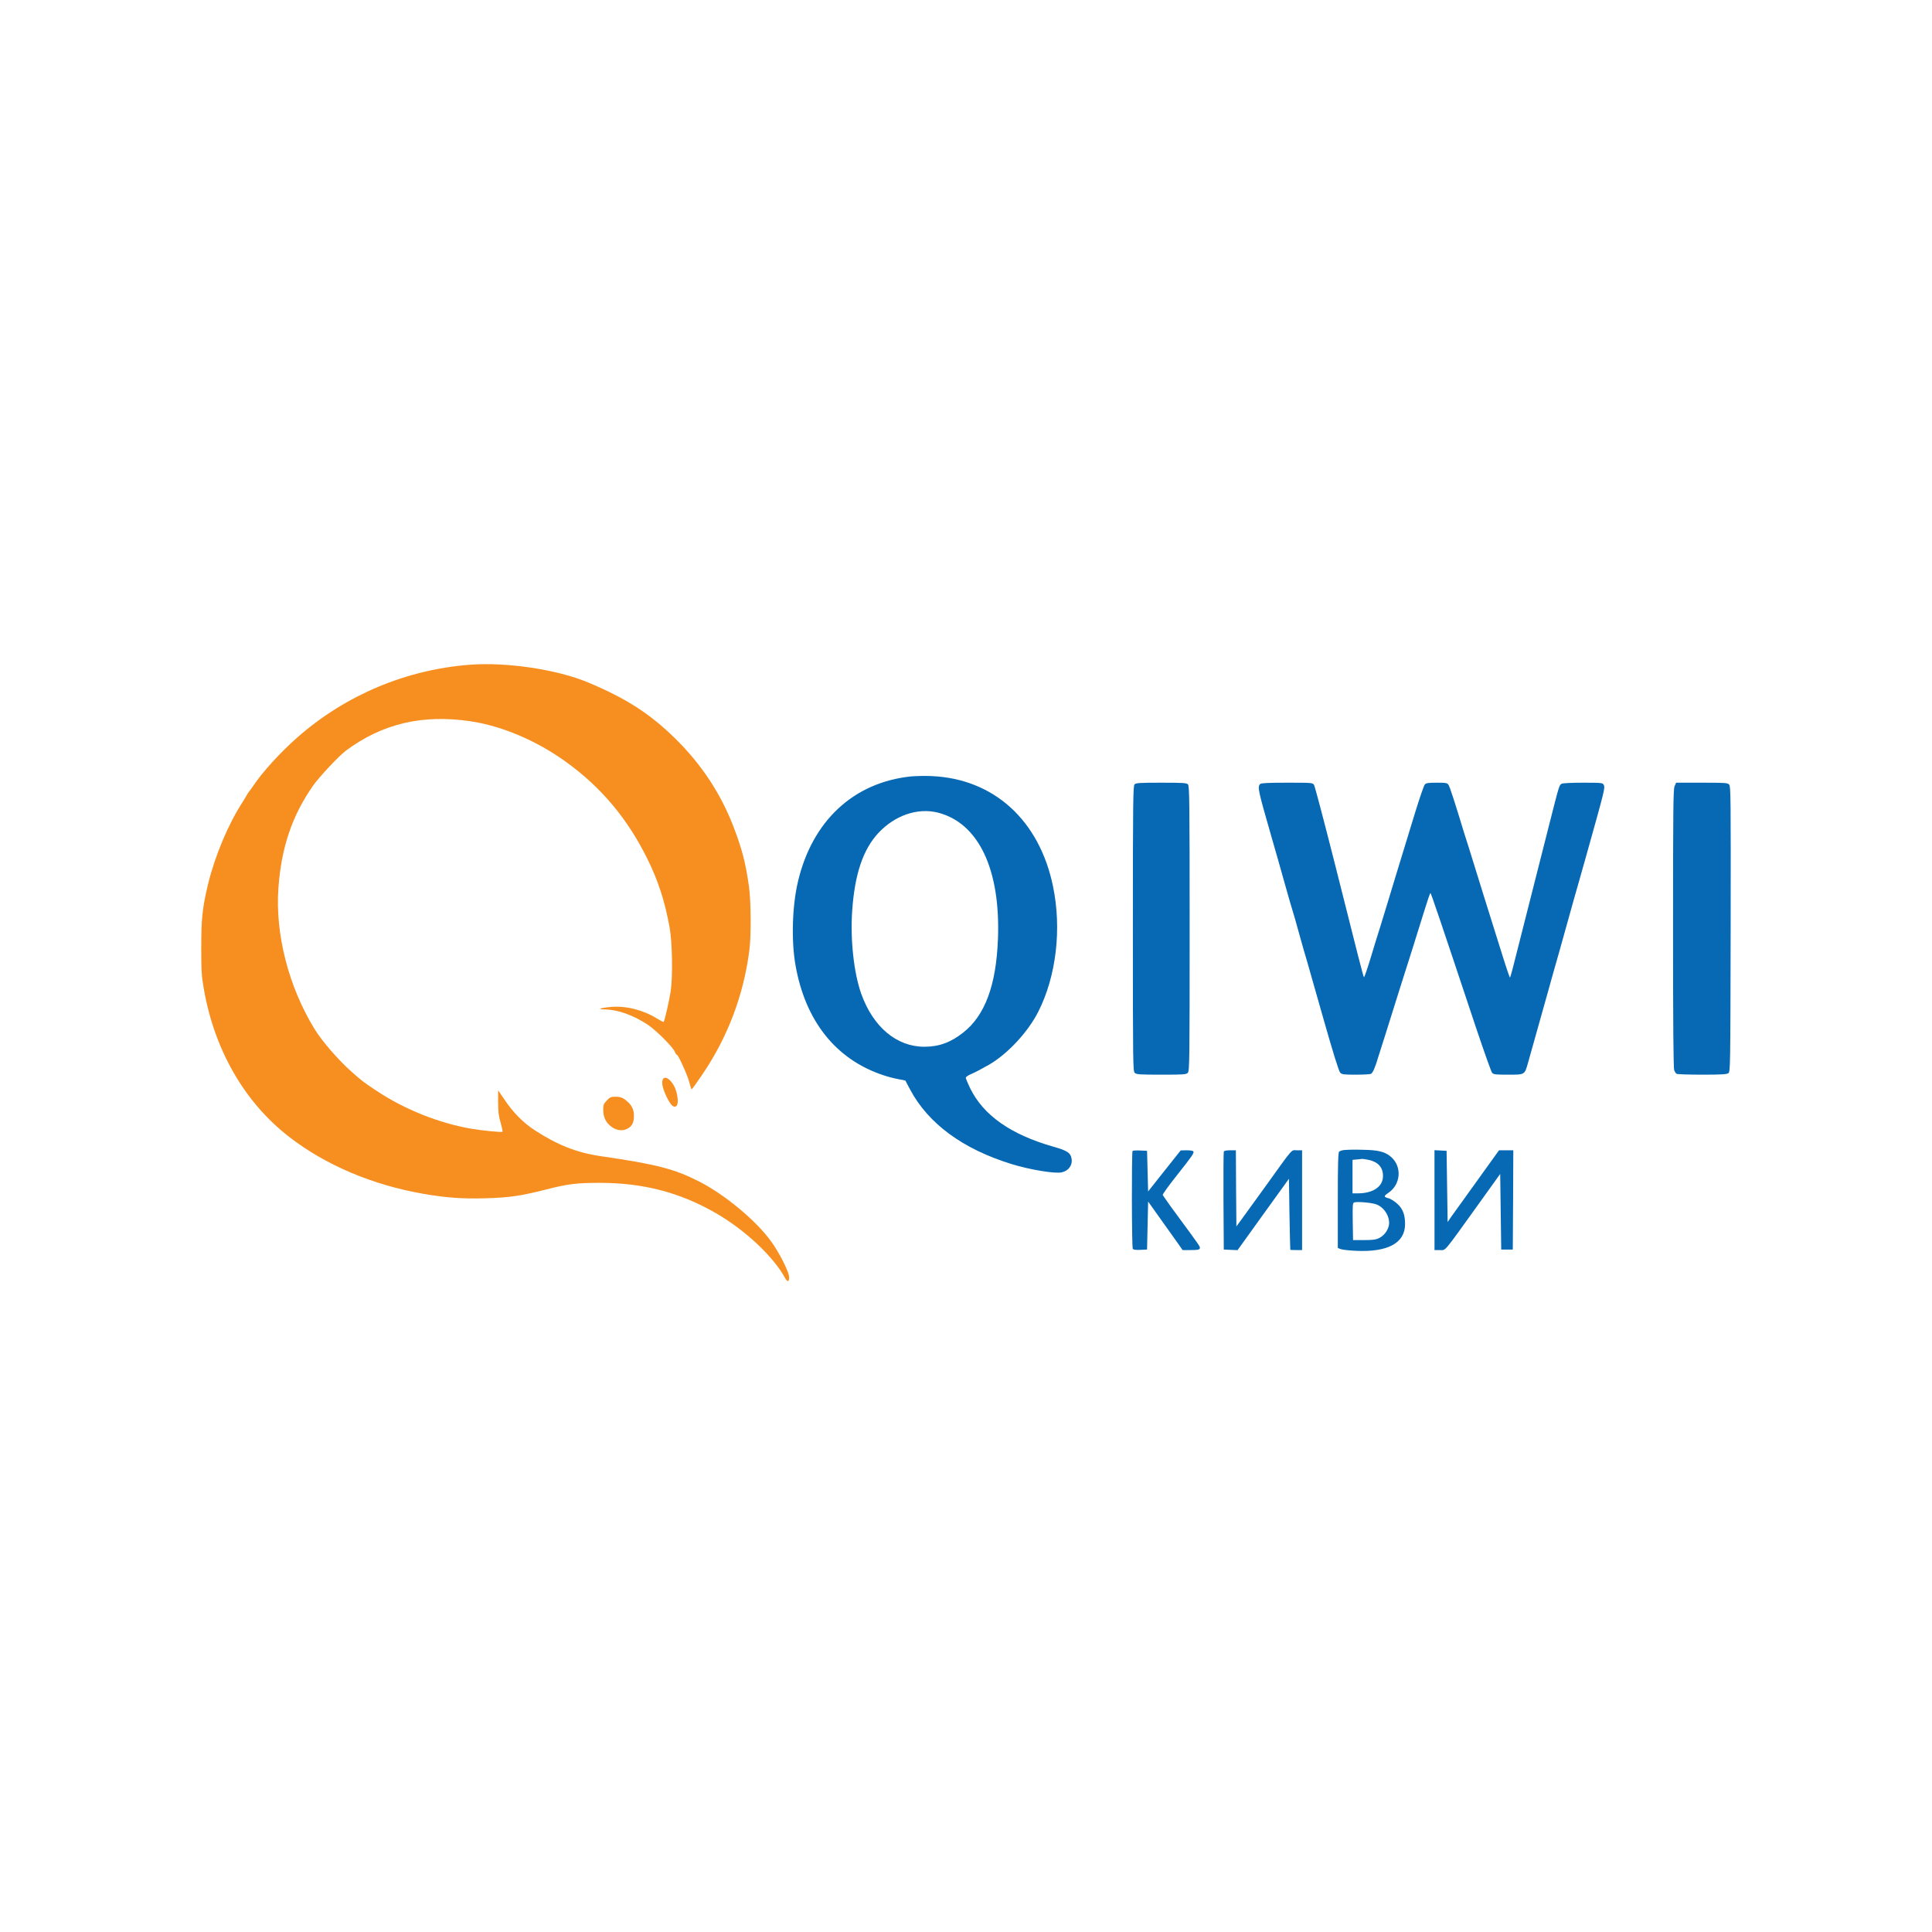
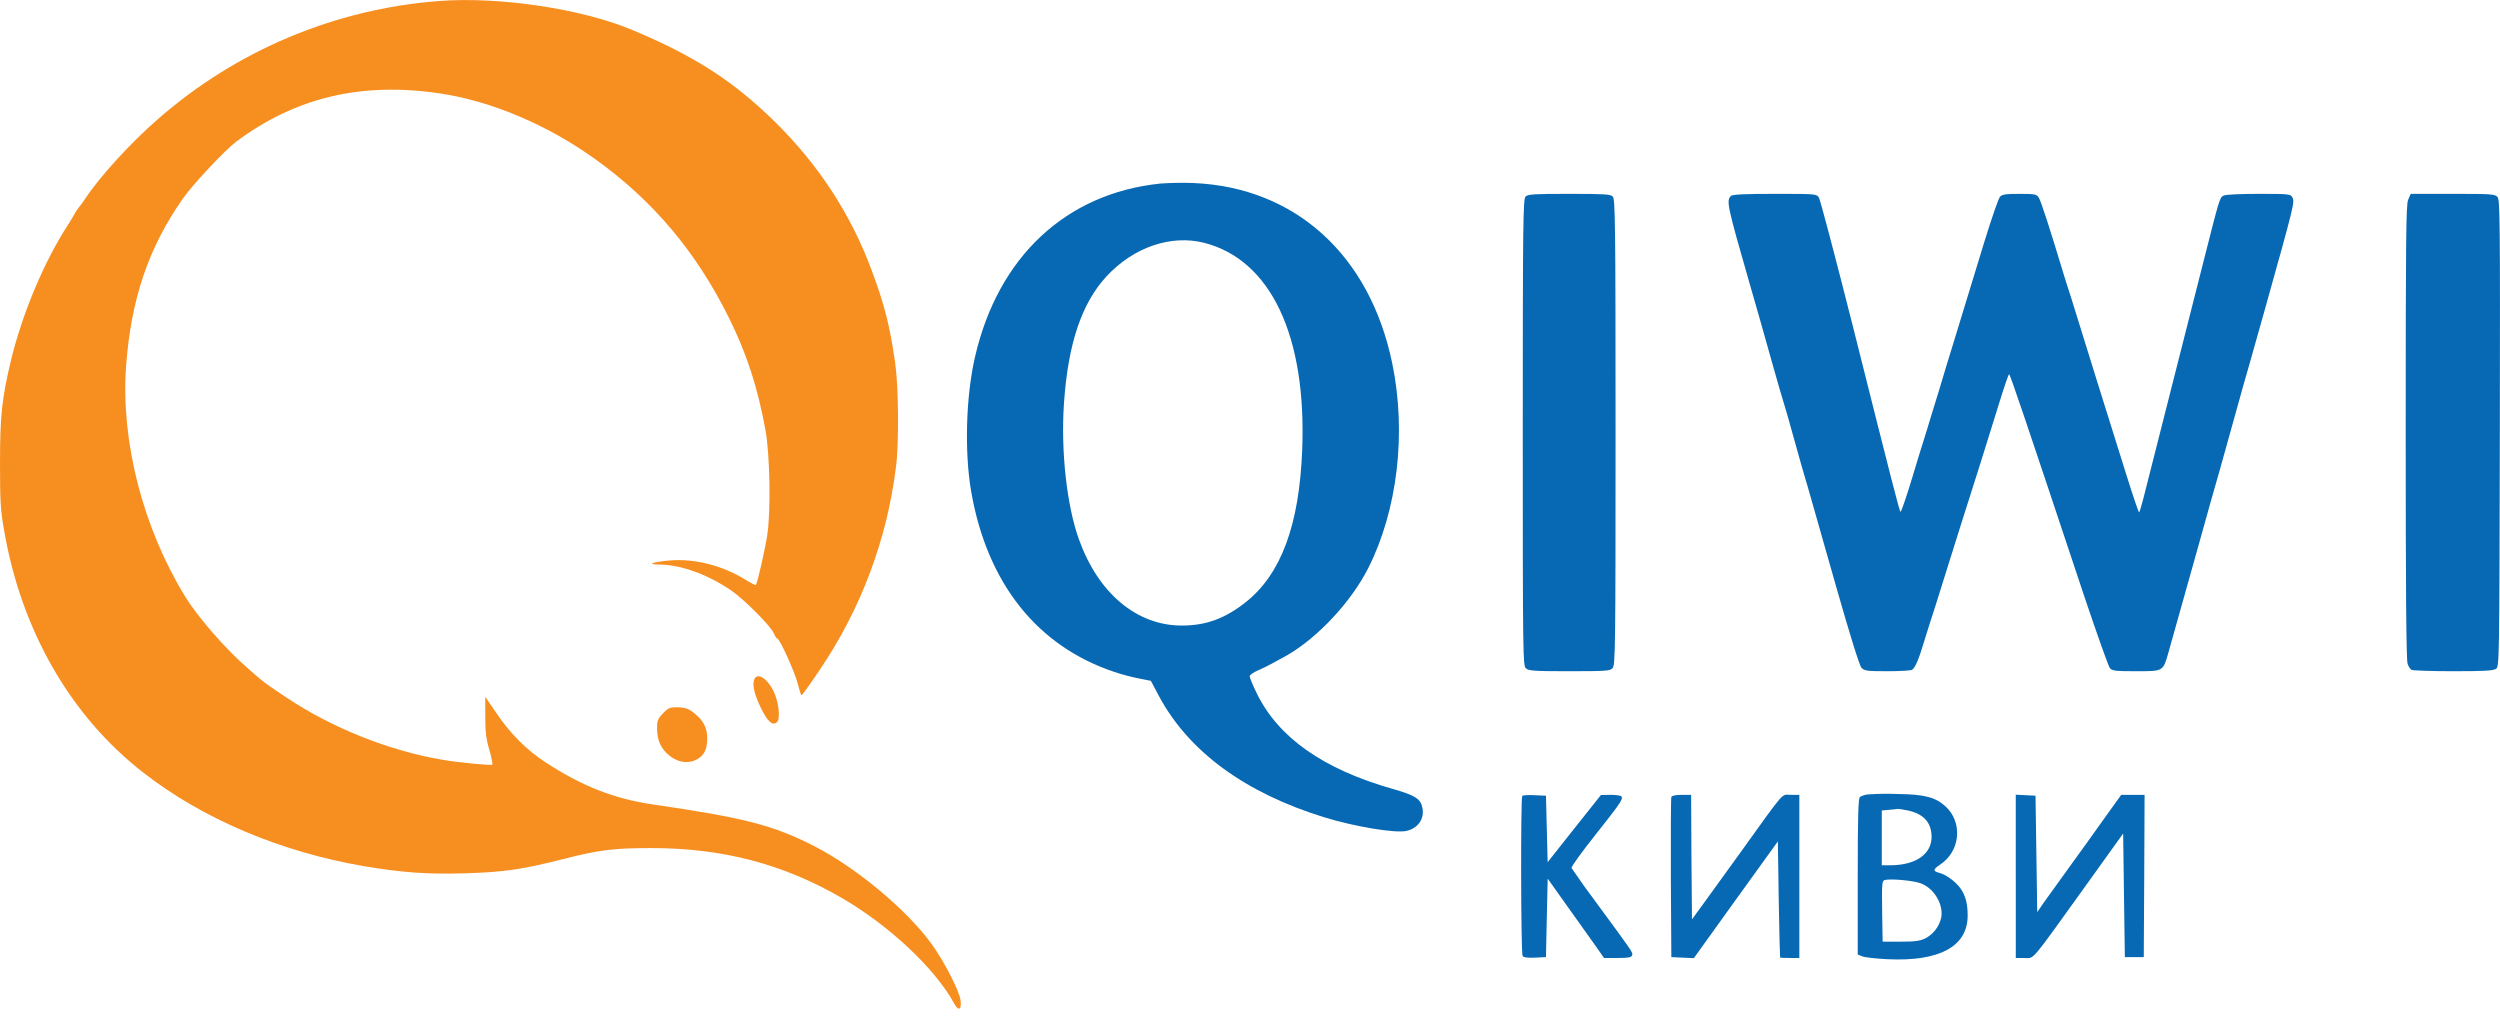
- <svg xmlns="http://www.w3.org/2000/svg" width="96" height="96" viewBox="0 0 96 96">
-   <g fill-rule="nonzero" fill="none">
-     <path d="M23.342 33.031a14.668 14.668 0 0 0-8.538 3.586c-.846.735-1.79 1.774-2.22 2.431a3.148 3.148 0 0 1-.187.256 1.218 1.218 0 0 0-.141.214c-.021.042-.105.183-.188.313-.726 1.117-1.379 2.672-1.729 4.097-.282 1.18-.339 1.701-.339 3.157 0 1.154.016 1.425.125 2.036.523 3.042 2.021 5.646 4.235 7.363 1.802 1.404 4.167 2.406 6.7 2.84 1.165.197 1.922.25 3.065.218 1.196-.036 1.734-.115 2.977-.428 1.123-.287 1.55-.339 2.7-.339 2.161 0 4 .48 5.785 1.514 1.442.835 2.852 2.155 3.431 3.23.126.224.22.162.183-.12-.042-.292-.496-1.18-.882-1.712-.747-1.033-2.272-2.301-3.54-2.959-1.265-.647-2.126-.871-4.962-1.284-1.149-.167-2.146-.563-3.237-1.278-.58-.376-1.081-.882-1.515-1.53l-.313-.459v.595c0 .475.026.69.125 1.023.068.235.105.433.09.444-.053.031-1.024-.063-1.536-.151-1.598-.272-3.327-.96-4.7-1.874-.7-.464-.71-.47-1.285-.981-.626-.553-1.451-1.503-1.817-2.103-1.29-2.103-1.958-4.718-1.796-6.993.146-2.036.684-3.617 1.728-5.104.303-.433 1.285-1.477 1.62-1.728 1.806-1.346 3.806-1.82 6.192-1.466 1.557.23 3.27.955 4.716 1.994 1.765 1.262 3.086 2.833 4.078 4.842.543 1.096.872 2.12 1.107 3.419.13.736.162 2.416.052 3.157-.062.423-.303 1.487-.35 1.53-.01.01-.156-.064-.323-.168-.695-.428-1.54-.642-2.282-.58-.559.048-.737.126-.303.126.632.01 1.4.282 2.125.762.402.266 1.238 1.101 1.337 1.336.031.083.078.151.1.151.072 0 .532 1.018.62 1.368.048.193.1.354.116.354.02 0 .271-.35.558-.777a14.06 14.06 0 0 0 2.314-6.163c.094-.72.078-2.406-.021-3.132-.162-1.153-.33-1.805-.726-2.865-.637-1.7-1.608-3.188-2.945-4.503-1.259-1.232-2.434-1.989-4.33-2.782-1.53-.642-4.046-1.018-5.874-.877z" fill="#F78F20" />
-     <path d="M45.274 38.579c-2.872.297-4.935 2.228-5.634 5.27-.277 1.201-.324 2.892-.115 4.097.485 2.782 2.005 4.692 4.35 5.475.209.073.548.162.746.198l.366.073.24.454c.904 1.691 2.616 2.949 5.034 3.695.914.282 2.167.49 2.496.412.35-.078.548-.365.486-.694-.052-.282-.22-.386-.898-.58-2.126-.604-3.489-1.565-4.147-2.922-.114-.234-.208-.464-.208-.506 0-.042.135-.13.302-.198.162-.068.544-.271.846-.444.935-.542 1.943-1.628 2.455-2.64.893-1.764 1.17-4.118.73-6.231-.678-3.283-2.944-5.34-6.03-5.475a9.186 9.186 0 0 0-1.019.016zm1.332 1.8c2.02.517 3.117 2.824 2.981 6.289-.088 2.29-.642 3.783-1.718 4.634-.626.496-1.206.71-1.942.71-1.368 0-2.538-.976-3.128-2.62-.37-1.028-.554-2.698-.454-4.139.125-1.816.538-3.037 1.295-3.856.82-.882 1.953-1.273 2.966-1.018zM56.376 38.975c-.073.073-.084.794-.084 7.166 0 6.8.006 7.092.094 7.17.084.078.256.089 1.327.089 1.123 0 1.232-.01 1.31-.094.084-.089.09-.663.09-7.176 0-6.361-.011-7.082-.084-7.155-.068-.073-.261-.083-1.327-.083-1.065 0-1.258.01-1.326.083zM62.621 38.955c-.146.146-.12.27.564 2.65.173.59.465 1.624.653 2.297s.366 1.284.392 1.357c.026.073.167.563.313 1.096.146.532.334 1.19.418 1.46l.835 2.934c.444 1.56.731 2.479.794 2.547.089.093.162.104.789.104.38 0 .715-.021.746-.042.094-.057.204-.313.355-.82.079-.26.24-.761.356-1.121.245-.783.417-1.32.762-2.427l.58-1.826.59-1.89c.151-.495.292-.902.308-.902.031 0 .47 1.299 2.297 6.784.382 1.132.726 2.103.768 2.15.068.083.178.094.794.094.84 0 .82.01.987-.574.303-1.086.757-2.688.997-3.549.146-.532.397-1.425.559-1.983.156-.558.386-1.393.517-1.853.125-.459.313-1.116.412-1.46.1-.345.282-1.003.413-1.462.93-3.32.945-3.377.867-3.523-.053-.099-.11-.104-1.024-.104-.538 0-1.013.02-1.065.052-.12.063-.125.084-.6 1.957-.716 2.813-1.745 6.878-1.844 7.265-.052.208-.11.39-.125.407-.01.015-.183-.486-.376-1.107-.199-.626-.434-1.383-.528-1.685l-.36-1.149a435.013 435.013 0 0 0-.81-2.609c-.025-.073-.12-.365-.208-.652-.45-1.488-.7-2.255-.768-2.364-.068-.105-.115-.115-.59-.115-.423 0-.527.016-.59.089-.047.052-.25.647-.46 1.32-.355 1.169-.449 1.477-.934 3.053-.115.37-.33 1.075-.475 1.565-.152.486-.314 1.018-.36 1.175a77.67 77.67 0 0 0-.429 1.393c-.183.61-.35 1.09-.366 1.07-.036-.042-.224-.767-1.456-5.673-.523-2.066-.982-3.81-1.024-3.877-.073-.115-.084-.115-1.342-.115-.92 0-1.285.016-1.332.063zM83.206 39.075c-.062.15-.073 1.169-.073 7.066 0 4.733.016 6.93.058 7.034a.44.44 0 0 0 .114.183c.037.021.606.042 1.27.042.955 0 1.221-.016 1.305-.073.1-.073.1-.214.115-7.16.01-6.55.005-7.092-.073-7.181-.084-.089-.194-.094-1.363-.094h-1.274l-.079.183z" fill="#0769B3" />
-     <path d="M32.924 53.666c-.057.167.016.454.21.856.198.407.349.543.48.433.12-.1.062-.631-.105-.965-.204-.397-.506-.57-.585-.324zM30.151 54.684c-.151.156-.177.224-.177.433 0 .318.078.548.256.736.292.313.679.396.987.208.203-.125.287-.307.282-.636a.848.848 0 0 0-.308-.673c-.214-.204-.345-.256-.622-.256-.214 0-.266.026-.418.188z" fill="#F78F20" />
-     <path d="M66.815 57.142a.624.624 0 0 0-.272.078c-.052.042-.068.58-.068 2.421v2.37l.146.057c.079.031.418.068.752.084 1.588.078 2.444-.387 2.444-1.326 0-.36-.062-.6-.214-.82-.136-.198-.444-.427-.637-.474-.214-.058-.209-.105.016-.256.616-.407.694-1.289.156-1.774-.302-.272-.637-.36-1.436-.37a8.614 8.614 0 0 0-.887.01zm1.185.49c.48.105.72.37.72.804 0 .522-.48.856-1.237.861h-.277v-1.665l.225-.02c.12-.011.235-.022.256-.027.02-.005.162.016.313.047zm.402 2.218c.402.157.684.642.611 1.039a.948.948 0 0 1-.475.626c-.167.083-.313.104-.757.104h-.549l-.015-.923c-.01-.846-.006-.924.078-.95.172-.047.888.015 1.107.104zM56.277 57.189c-.052.052-.042 4.78.01 4.863.026.047.141.063.376.053l.334-.016.026-1.19.027-1.195.59.83.856 1.2.266.381h.413c.313 0 .418-.016.439-.078.036-.084.036-.078-1.07-1.581a27.182 27.182 0 0 1-.769-1.075c-.015-.037.303-.475.705-.982.768-.97.867-1.111.815-1.19-.016-.03-.167-.052-.329-.052l-.298.006-.809 1.017-.81 1.023-.026-1.012-.026-1.008-.339-.015c-.188-.01-.36 0-.381.02zM60.81 57.22c-.016.036-.021 1.148-.016 2.468l.015 2.401.34.016.344.015 1.275-1.774 1.279-1.774.026 1.758c.016.966.037 1.764.042 1.77.005.01.14.015.298.015h.287v-4.958h-.261c-.298 0-.136-.188-1.546 1.775-.444.615-.956 1.32-1.133 1.565l-.324.444-.016-1.894-.01-1.89h-.287c-.183 0-.298.026-.314.063zM71.28 59.636v2.48h.26c.314 0 .147.192 1.844-2.167l1.16-1.617.025 1.878.026 1.879h.575l.015-2.468.01-2.464h-.709l-.533.741c-.292.413-.778 1.086-1.08 1.503-.304.418-.638.882-.748 1.039l-.193.282-.026-1.77-.026-1.769-.298-.015-.303-.016v2.484z" fill="#0769B3" />
+ <svg xmlns="http://www.w3.org/2000/svg" width="125px" height="51px" viewBox="0 0 125 51" version="1.1">
+   <defs />
+   <g id="🤼‍♂️-Playground" stroke="none" stroke-width="1" fill="none" fill-rule="evenodd">
+     <g id="Artboard" transform="translate(-495, -532)" fill-rule="nonzero">
+       <g id="qiwi" transform="translate(495, 532)">
+         <path d="M21.944,0.051 C16.749,0.449 11.823,2.519 7.901,5.951 C6.51,7.16 4.957,8.869 4.25,9.95 C4.155,10.095 4.052,10.236 3.942,10.371 C3.853,10.48 3.775,10.598 3.711,10.723 C3.676,10.792 3.538,11.024 3.401,11.238 C2.207,13.076 1.133,15.634 0.558,17.978 C0.094,19.92 1.77635684e-15,20.777 1.77635684e-15,23.172 C1.77635684e-15,25.071 0.026,25.516 0.206,26.522 C1.066,31.526 3.53,35.81 7.171,38.635 C10.135,40.945 14.025,42.593 18.191,43.307 C20.107,43.631 21.352,43.719 23.232,43.666 C25.199,43.607 26.084,43.477 28.128,42.962 C29.975,42.49 30.678,42.404 32.569,42.404 C36.123,42.404 39.148,43.194 42.084,44.895 C44.456,46.269 46.775,48.44 47.727,50.209 C47.934,50.577 48.089,50.475 48.028,50.011 C47.959,49.531 47.212,48.07 46.577,47.195 C45.349,45.495 42.84,43.409 40.755,42.327 C38.674,41.262 37.258,40.894 32.594,40.214 C30.704,39.94 29.064,39.288 27.27,38.112 C26.316,37.493 25.492,36.661 24.778,35.595 L24.263,34.84 L24.263,35.818 C24.263,36.6 24.306,36.954 24.469,37.501 C24.581,37.888 24.641,38.214 24.617,38.232 C24.53,38.283 22.933,38.128 22.09,37.983 C19.462,37.536 16.618,36.404 14.36,34.9 C13.209,34.137 13.192,34.127 12.247,33.287 C11.217,32.377 9.86,30.814 9.258,29.827 C7.137,26.367 6.038,22.065 6.304,18.322 C6.544,14.973 7.429,12.372 9.146,9.925 C9.645,9.213 11.26,7.495 11.811,7.082 C14.781,4.868 18.071,4.088 21.995,4.671 C24.556,5.049 27.373,6.242 29.752,7.951 C32.655,10.027 34.827,12.612 36.459,15.917 C37.352,17.72 37.893,19.405 38.28,21.542 C38.493,22.753 38.546,25.516 38.365,26.736 C38.263,27.431 37.867,29.182 37.789,29.253 C37.773,29.269 37.533,29.147 37.258,28.976 C36.115,28.272 34.725,27.92 33.505,28.022 C32.586,28.101 32.293,28.229 33.007,28.229 C34.046,28.246 35.309,28.693 36.502,29.483 C37.163,29.921 38.538,31.294 38.701,31.681 C38.752,31.817 38.829,31.929 38.865,31.929 C38.984,31.929 39.74,33.604 39.885,34.18 C39.964,34.497 40.049,34.762 40.076,34.762 C40.109,34.762 40.521,34.186 40.993,33.484 C43.046,30.453 44.351,26.978 44.799,23.345 C44.954,22.16 44.928,19.387 44.765,18.192 C44.498,16.295 44.222,15.223 43.571,13.479 C42.523,10.682 40.926,8.234 38.727,6.071 C36.656,4.044 34.724,2.798 31.605,1.494 C29.089,0.438 24.951,-0.181 21.944,0.051 Z" id="Shape" fill="#F78F20" />
+         <path d="M58.016,9.178 C53.293,9.667 49.9,12.844 48.75,17.848 C48.294,19.824 48.217,22.606 48.561,24.589 C49.359,29.165 51.859,32.308 55.715,33.596 C56.059,33.716 56.617,33.862 56.942,33.922 L57.544,34.042 L57.939,34.789 C59.426,37.571 62.242,39.64 66.219,40.867 C67.722,41.331 69.783,41.674 70.324,41.545 C70.9,41.417 71.225,40.945 71.123,40.404 C71.038,39.94 70.762,39.768 69.646,39.449 C66.15,38.456 63.908,36.875 62.826,34.642 C62.638,34.257 62.484,33.879 62.484,33.81 C62.484,33.741 62.706,33.596 62.98,33.484 C63.247,33.372 63.875,33.038 64.372,32.754 C65.91,31.862 67.567,30.075 68.41,28.41 C69.878,25.508 70.334,21.636 69.61,18.159 C68.495,12.758 64.768,9.374 59.692,9.152 C59.134,9.13 58.574,9.139 58.016,9.178 Z M60.207,12.14 C63.53,12.99 65.334,16.786 65.11,22.486 C64.965,26.253 64.054,28.71 62.285,30.11 C61.255,30.926 60.301,31.278 59.09,31.278 C56.84,31.278 54.916,29.672 53.946,26.967 C53.337,25.276 53.035,22.529 53.199,20.158 C53.405,17.171 54.084,15.162 55.329,13.814 C56.678,12.363 58.541,11.72 60.207,12.14 Z M76.276,9.83 C76.156,9.95 76.138,11.136 76.138,21.619 C76.138,32.806 76.148,33.287 76.293,33.415 C76.431,33.543 76.714,33.561 78.475,33.561 C80.322,33.561 80.502,33.545 80.63,33.407 C80.768,33.26 80.778,32.316 80.778,21.601 C80.778,11.136 80.76,9.95 80.64,9.83 C80.528,9.71 80.211,9.693 78.457,9.693 C76.706,9.693 76.388,9.71 76.276,9.83 Z M86.548,9.797 C86.308,10.037 86.35,10.241 87.475,14.157 C87.76,15.127 88.24,16.828 88.549,17.936 C88.859,19.043 89.151,20.048 89.194,20.168 C89.237,20.288 89.469,21.094 89.709,21.971 C89.949,22.846 90.258,23.929 90.396,24.373 L91.77,29.2 C92.5,31.766 92.972,33.278 93.076,33.39 C93.222,33.543 93.342,33.561 94.373,33.561 C94.998,33.561 95.549,33.527 95.6,33.492 C95.755,33.398 95.936,32.977 96.184,32.143 C96.314,31.715 96.579,30.891 96.77,30.299 C97.173,29.011 97.456,28.127 98.023,26.306 L98.977,23.302 L99.947,20.193 C100.196,19.378 100.428,18.709 100.454,18.709 C100.505,18.709 101.227,20.846 104.232,29.87 C104.86,31.732 105.426,33.329 105.495,33.407 C105.607,33.543 105.788,33.561 106.801,33.561 C108.183,33.561 108.15,33.578 108.424,32.617 C108.923,30.83 109.669,28.195 110.064,26.778 C110.304,25.903 110.717,24.434 110.984,23.516 C111.24,22.598 111.618,21.224 111.834,20.467 C112.039,19.712 112.349,18.631 112.512,18.066 C112.676,17.498 112.975,16.415 113.191,15.66 C114.72,10.198 114.745,10.105 114.617,9.864 C114.53,9.702 114.436,9.693 112.933,9.693 C112.048,9.693 111.266,9.726 111.181,9.779 C110.984,9.882 110.975,9.917 110.194,12.998 C109.016,17.626 107.324,24.314 107.161,24.951 C107.076,25.293 106.98,25.592 106.956,25.62 C106.939,25.645 106.655,24.821 106.337,23.799 C106.01,22.769 105.623,21.524 105.469,21.027 L104.877,19.137 C104.437,17.704 103.993,16.274 103.544,14.844 C103.503,14.724 103.347,14.244 103.202,13.772 C102.462,11.324 102.051,10.062 101.939,9.882 C101.827,9.71 101.75,9.693 100.969,9.693 C100.273,9.693 100.102,9.72 99.998,9.84 C99.921,9.925 99.587,10.904 99.242,12.011 C98.658,13.935 98.503,14.441 97.706,17.034 C97.516,17.643 97.163,18.803 96.924,19.609 C96.674,20.408 96.408,21.283 96.332,21.542 C96.09,22.303 95.855,23.067 95.627,23.833 C95.326,24.837 95.051,25.627 95.025,25.594 C94.965,25.525 94.656,24.332 92.63,16.261 C91.77,12.862 91.015,9.993 90.946,9.882 C90.826,9.693 90.808,9.693 88.738,9.693 C87.225,9.693 86.625,9.72 86.548,9.797 Z M120.405,9.994 C120.303,10.241 120.285,11.918 120.285,21.619 C120.285,29.406 120.311,33.02 120.38,33.191 C120.417,33.305 120.481,33.409 120.567,33.492 C120.628,33.527 121.564,33.561 122.656,33.561 C124.227,33.561 124.664,33.535 124.803,33.441 C124.967,33.321 124.967,33.089 124.992,21.662 C125.008,10.886 125,9.994 124.872,9.848 C124.734,9.702 124.553,9.693 122.63,9.693 L120.535,9.693 L120.405,9.994 Z" id="Shape" fill="#0769B3" />
+         <path d="M37.704,33.999 C37.61,34.274 37.73,34.746 38.049,35.407 C38.375,36.077 38.623,36.3 38.839,36.12 C39.036,35.955 38.941,35.081 38.666,34.532 C38.331,33.879 37.834,33.594 37.704,33.999 Z M33.143,35.674 C32.895,35.93 32.852,36.042 32.852,36.386 C32.852,36.909 32.98,37.288 33.273,37.597 C33.753,38.112 34.39,38.248 34.896,37.939 C35.23,37.733 35.368,37.434 35.36,36.893 C35.37,36.466 35.183,36.058 34.854,35.786 C34.502,35.45 34.286,35.364 33.831,35.364 C33.479,35.364 33.393,35.407 33.143,35.674 Z" id="Shape" fill="#F78F20" />
+         <path d="M93.446,39.717 C93.289,39.725 93.136,39.769 92.998,39.846 C92.913,39.915 92.887,40.8 92.887,43.829 L92.887,47.728 L93.127,47.822 C93.257,47.873 93.814,47.933 94.363,47.96 C96.975,48.088 98.383,47.323 98.383,45.778 C98.383,45.186 98.281,44.791 98.031,44.429 C97.808,44.103 97.301,43.727 96.984,43.649 C96.632,43.554 96.64,43.477 97.01,43.228 C98.023,42.559 98.151,41.108 97.266,40.31 C96.77,39.862 96.219,39.717 94.905,39.701 C94.418,39.681 93.931,39.687 93.446,39.717 Z M95.395,40.524 C96.184,40.696 96.579,41.132 96.579,41.846 C96.579,42.705 95.789,43.255 94.544,43.263 L94.089,43.263 L94.089,40.524 L94.459,40.491 C94.656,40.473 94.845,40.455 94.88,40.446 C94.913,40.438 95.146,40.473 95.395,40.524 Z M96.056,44.173 C96.717,44.431 97.181,45.229 97.061,45.882 C96.962,46.322 96.677,46.698 96.28,46.912 C96.005,47.048 95.765,47.083 95.035,47.083 L94.132,47.083 L94.107,45.564 C94.09,44.173 94.097,44.044 94.235,44.001 C94.518,43.924 95.696,44.026 96.056,44.173 Z M76.113,39.795 C76.028,39.88 76.044,47.659 76.13,47.795 C76.173,47.873 76.362,47.899 76.748,47.882 L77.298,47.856 L77.34,45.898 L77.385,43.932 L78.355,45.298 L79.763,47.272 L80.201,47.899 L80.88,47.899 C81.395,47.899 81.567,47.873 81.602,47.771 C81.661,47.632 81.661,47.642 79.842,45.17 C79.406,44.59 78.985,44.001 78.577,43.401 C78.553,43.34 79.076,42.62 79.737,41.785 C81,40.19 81.163,39.958 81.077,39.828 C81.051,39.778 80.803,39.742 80.536,39.742 L80.046,39.752 L78.715,41.425 L77.383,43.108 L77.34,41.443 L77.298,39.785 L76.74,39.76 C76.431,39.744 76.148,39.76 76.113,39.793 L76.113,39.795 Z M83.569,39.846 C83.543,39.905 83.535,41.734 83.543,43.906 L83.567,47.856 L84.127,47.882 L84.692,47.907 L86.789,44.989 L88.893,42.07 L88.936,44.962 C88.962,46.551 88.997,47.864 89.005,47.874 C89.013,47.891 89.235,47.899 89.495,47.899 L89.967,47.899 L89.967,39.742 L89.538,39.742 C89.048,39.742 89.314,39.433 86.995,42.662 C86.265,43.674 85.423,44.834 85.132,45.237 L84.599,45.967 L84.572,42.852 L84.556,39.742 L84.084,39.742 C83.783,39.742 83.594,39.785 83.567,39.846 L83.569,39.846 Z M100.789,43.821 L100.789,47.901 L101.217,47.901 C101.734,47.901 101.459,48.216 104.25,44.335 L106.158,41.675 L106.199,44.765 L106.242,47.856 L107.188,47.856 L107.212,43.796 L107.229,39.742 L106.062,39.742 L105.186,40.961 C104.706,41.641 103.906,42.748 103.41,43.434 C102.91,44.122 102.36,44.885 102.179,45.143 L101.862,45.607 L101.819,42.695 L101.776,39.785 L101.286,39.76 L100.788,39.734 L100.788,43.821 L100.789,43.821 Z" id="Shape" fill="#0769B3" />
+       </g>
+     </g>
  </g>
</svg>
